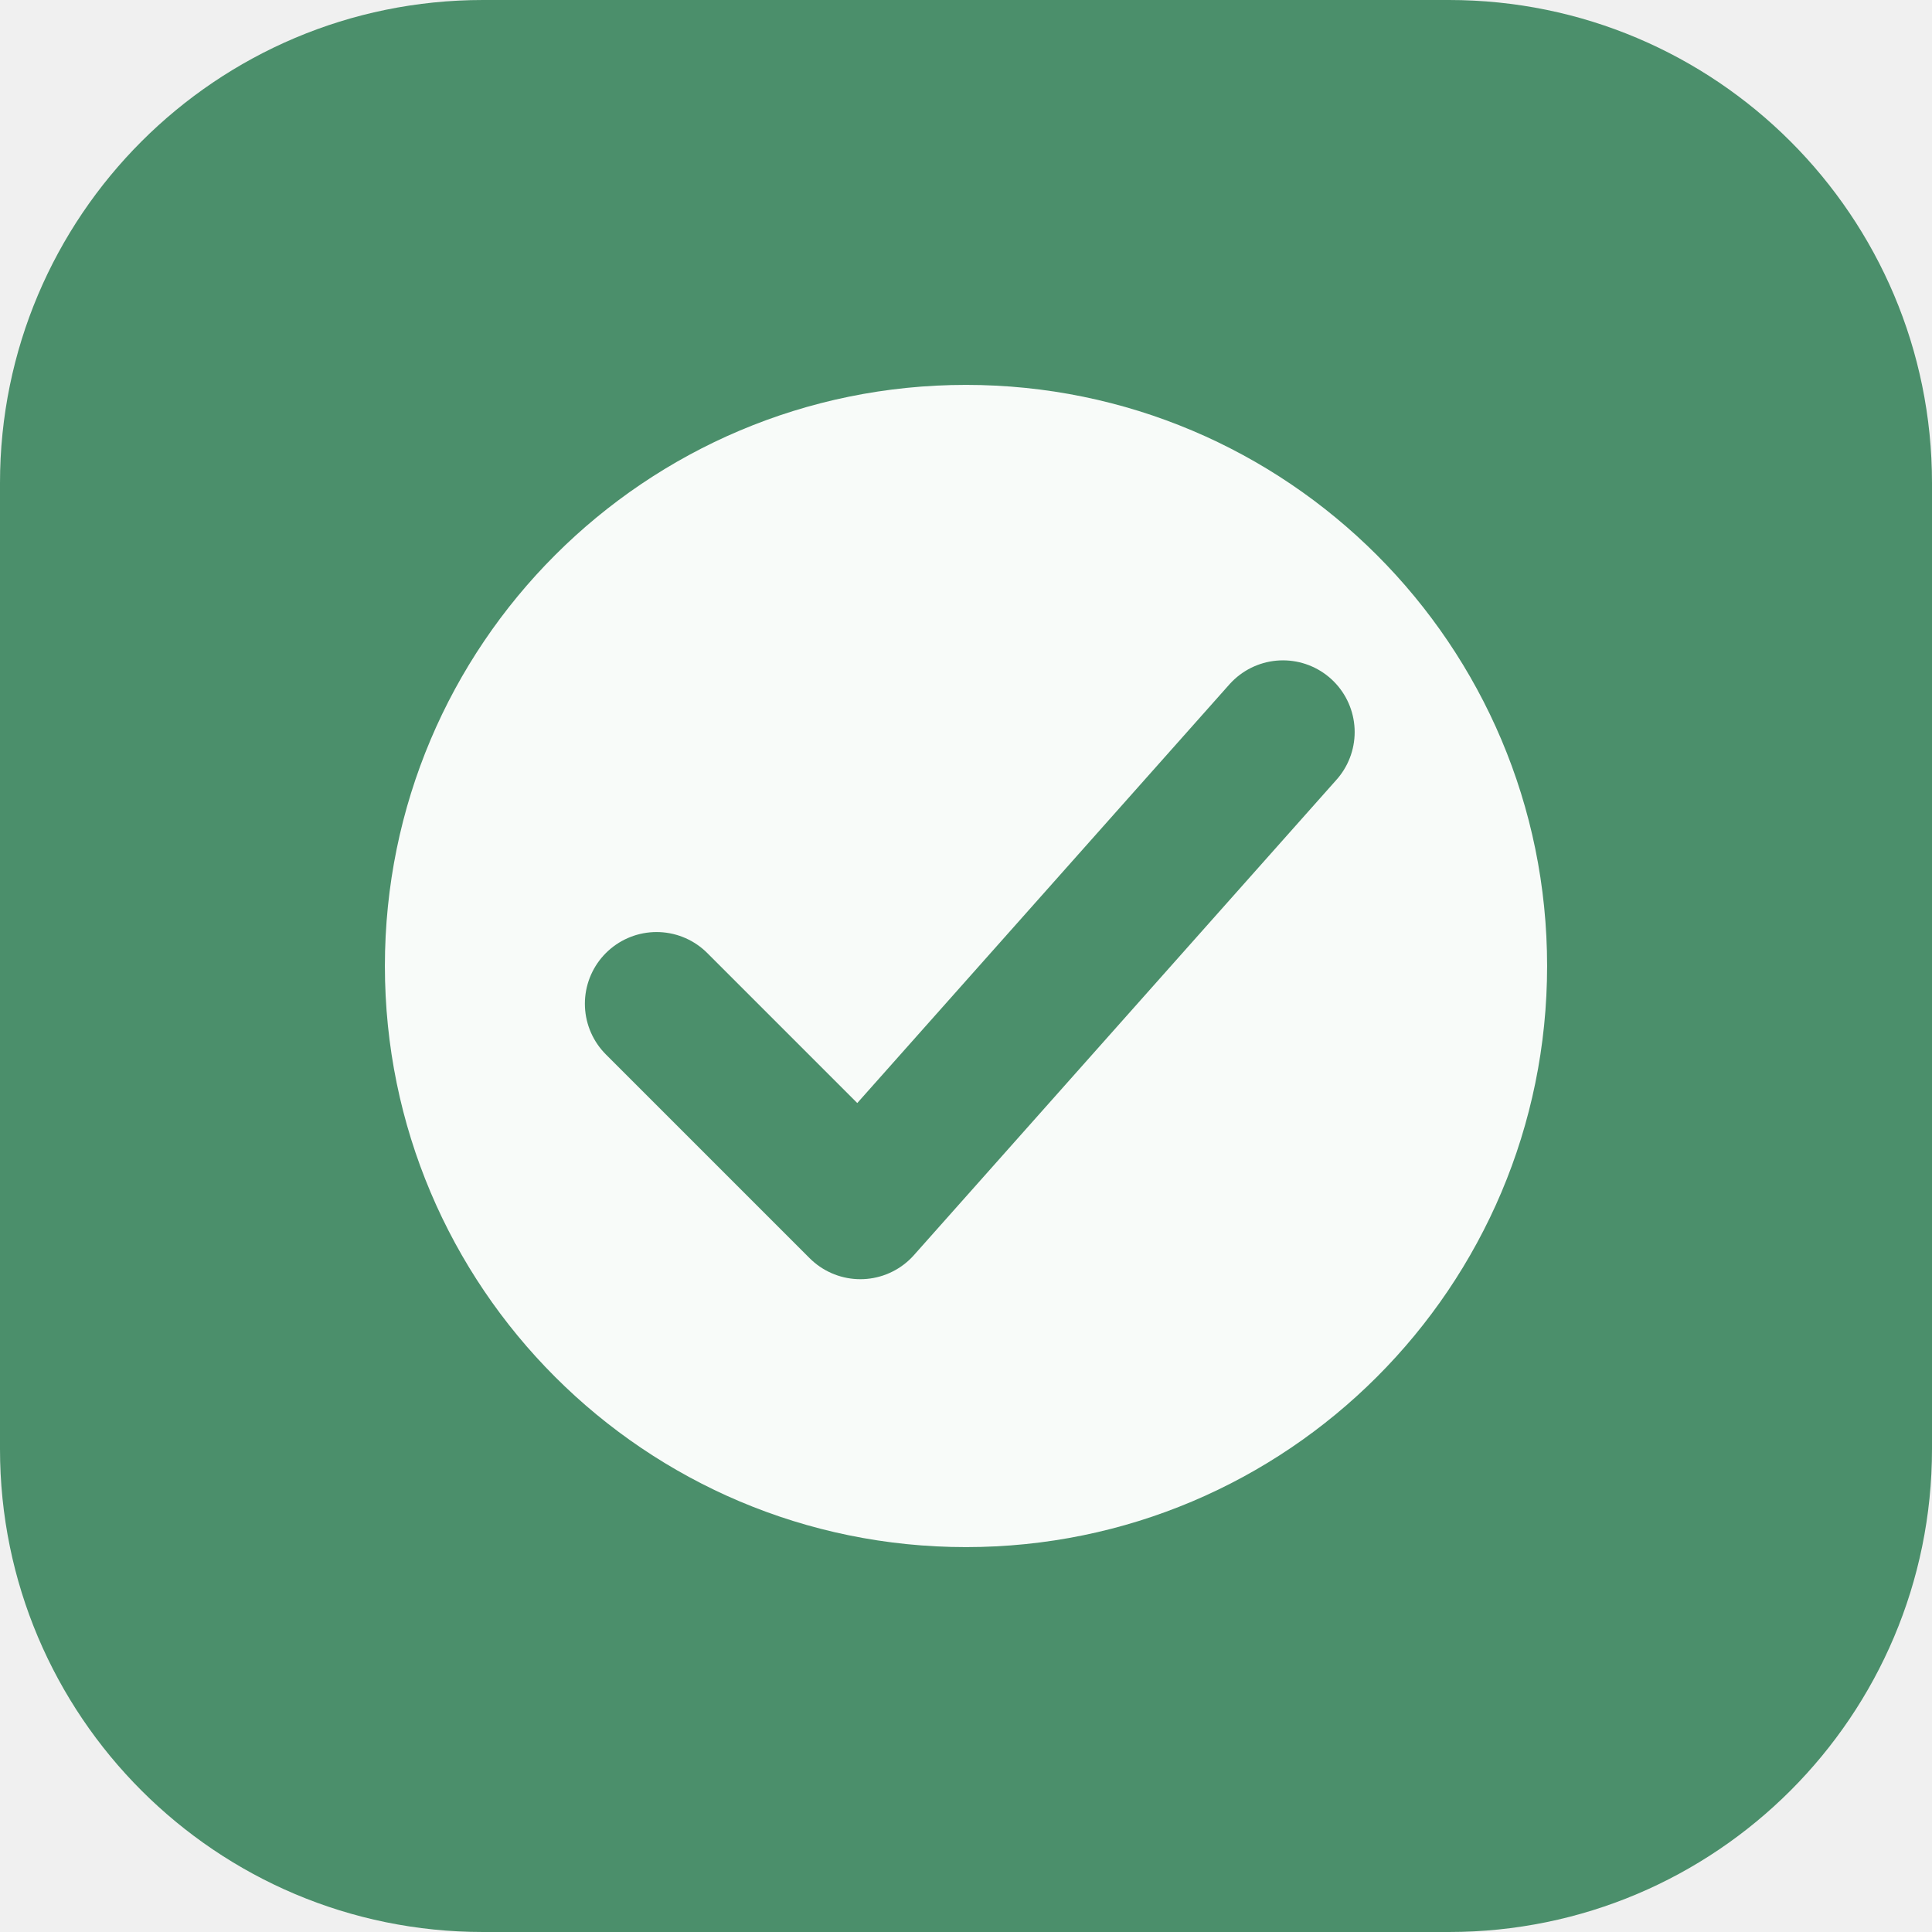
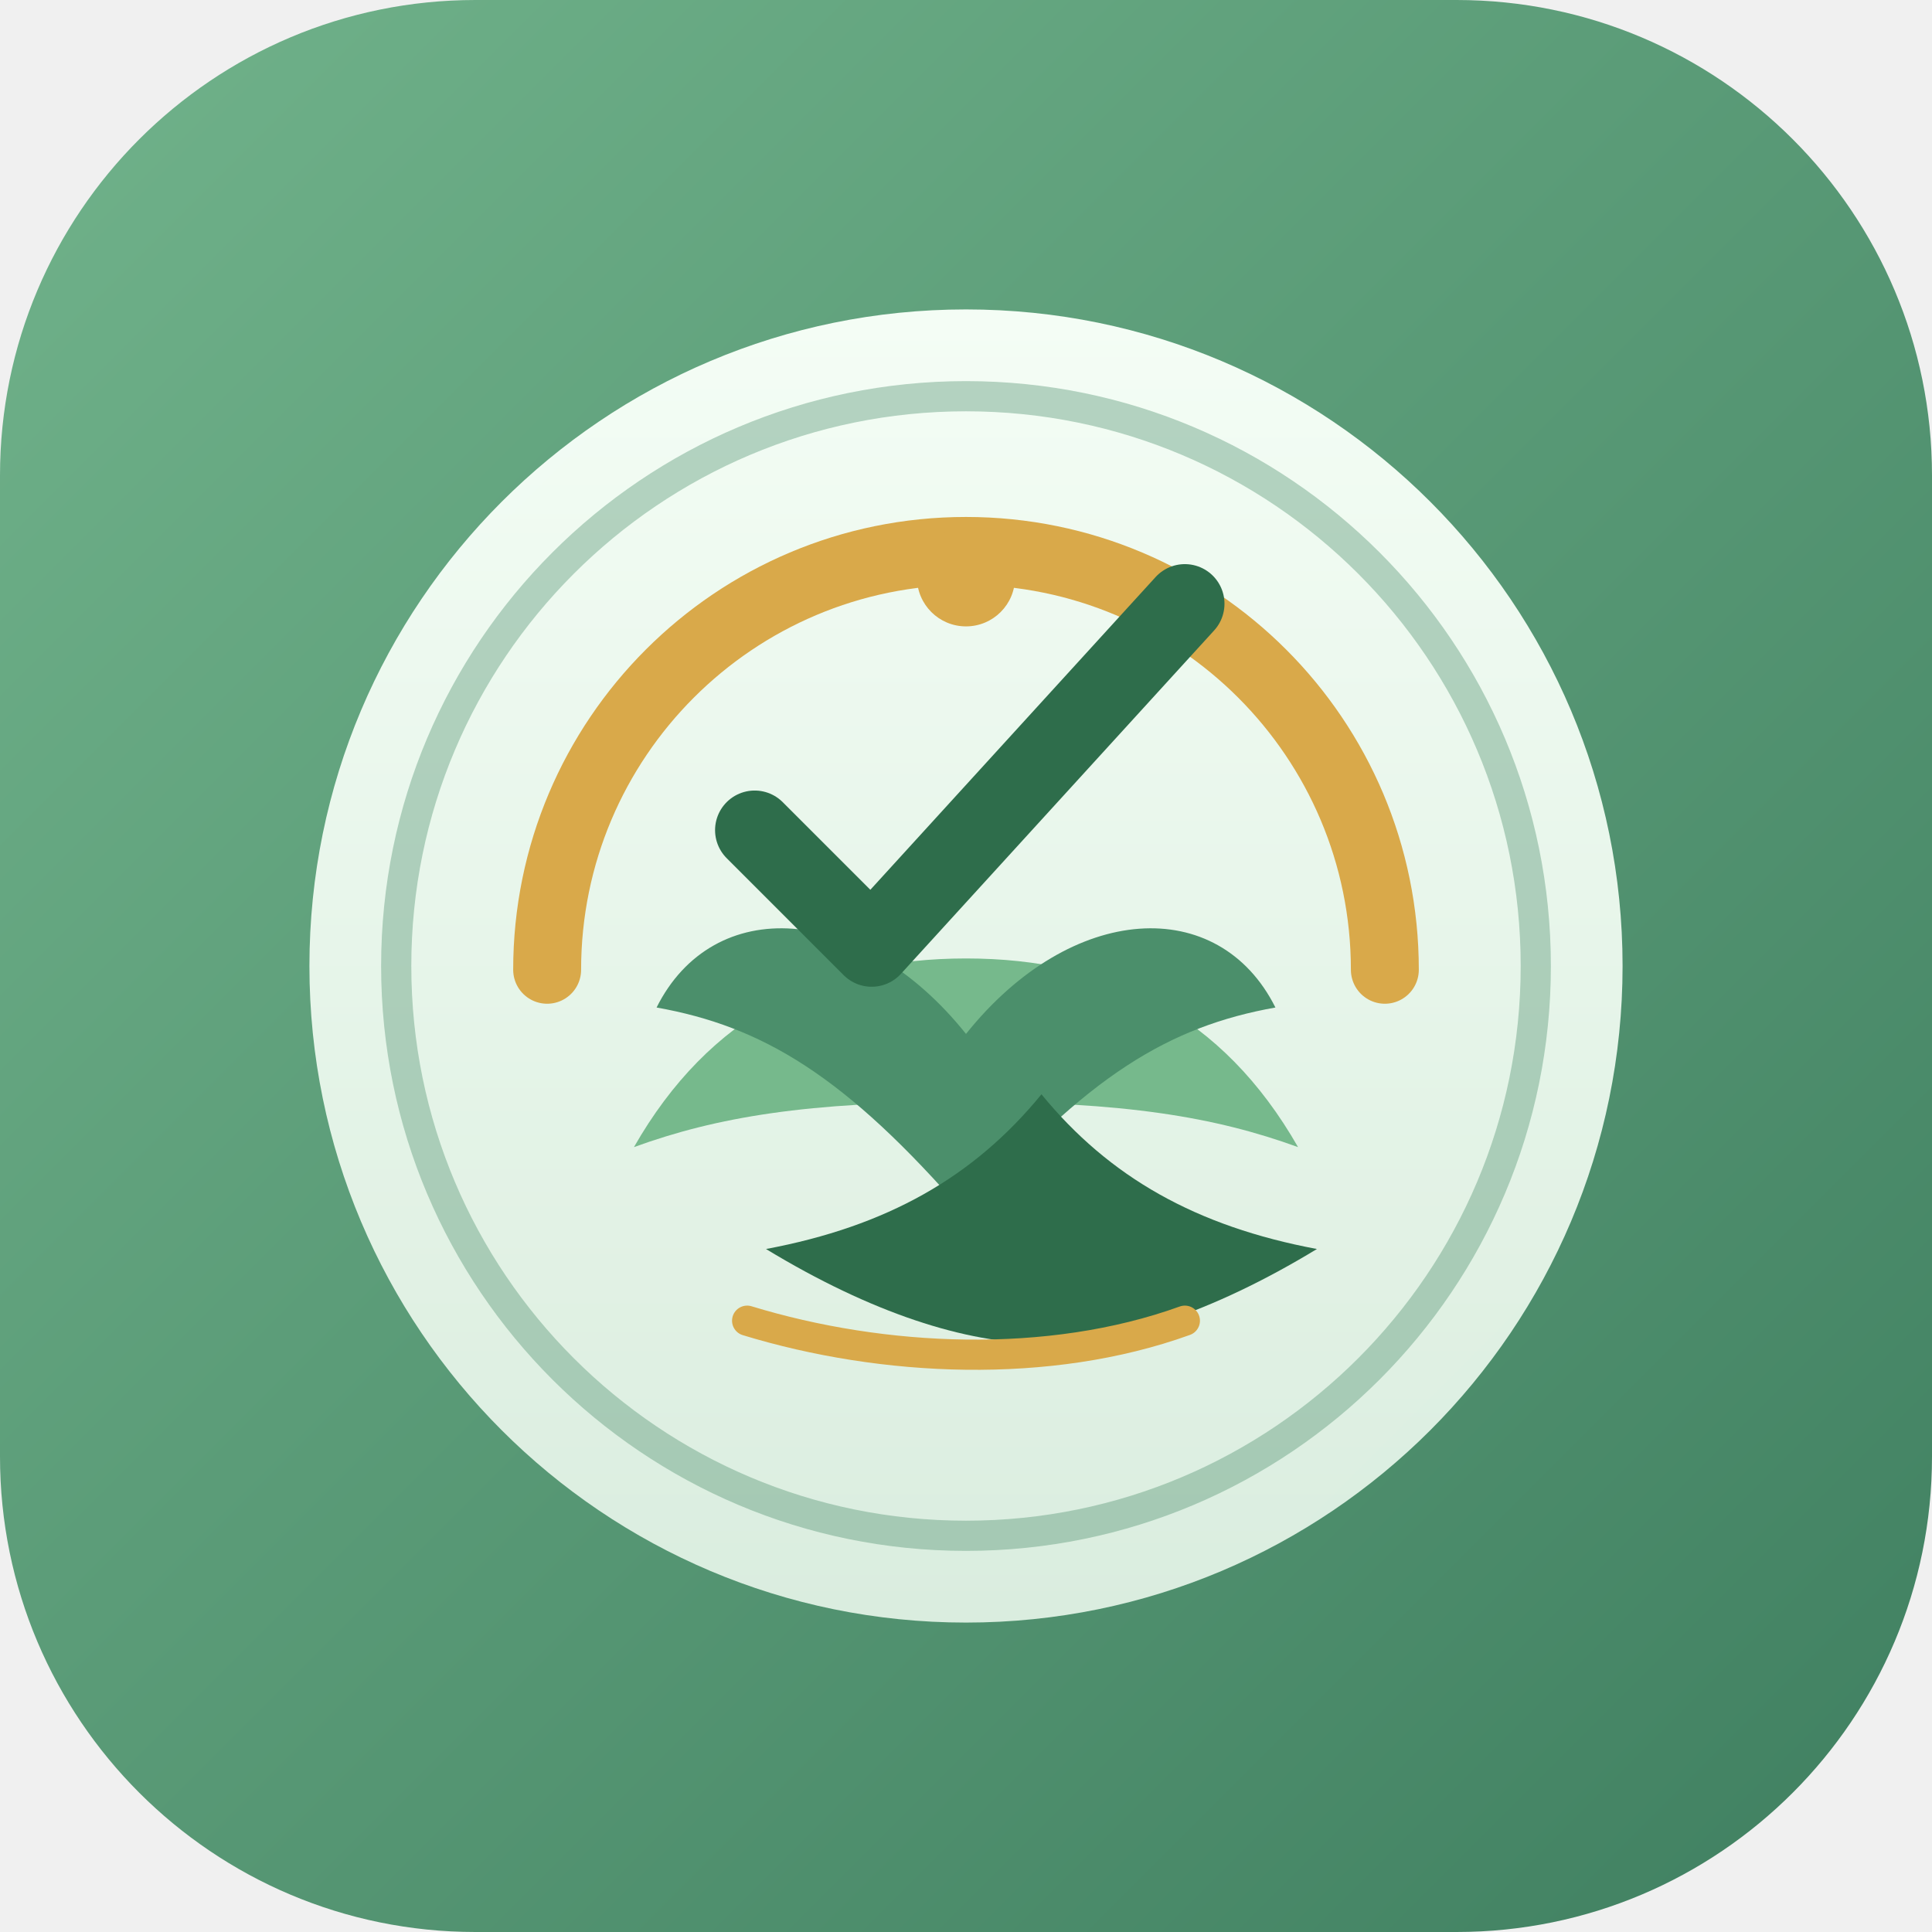
<svg xmlns="http://www.w3.org/2000/svg" viewBox="0 0 512 512">
-   <rect width="512" height="512" rx="128" fill="#4b8f6b" />
-   <circle cx="256" cy="256" r="154" fill="#fff" opacity=".96" />
-   <path d="M174 266l54 54 112-126" fill="none" stroke="#4b8f6b" stroke-width="38" stroke-linecap="round" stroke-linejoin="round" />
+   <defs>
+     <linearGradient id="bg" x1="0" y1="0" x2="1" y2="1">
+       <stop offset="0" stop-color="#71b38b" />
+       <stop offset="1" stop-color="#3f7f60" />
+     </linearGradient>
+     <linearGradient id="seal" x1="0" y1="0" x2="0" y2="1">
+       <stop offset="0" stop-color="#f7fff8" />
+       <stop offset="1" stop-color="#dcefe1" />
+     </linearGradient>
+   </defs>
+   <rect width="512" height="512" rx="126" fill="url(#bg)" />
+   <circle cx="256" cy="256" r="174" fill="url(#seal)" opacity=".98" />
+   <circle cx="256" cy="256" r="151" fill="none" stroke="#4b8f6b" stroke-width="8" opacity=".38" />
+   <path d="M145 257a111 111 0 0 1 222 0" fill="none" stroke="#d9a94a" stroke-width="18" stroke-linecap="round" />
+   <circle cx="256" cy="153" r="13" fill="#d9a94a" />
+   <path d="M168 304c20-35 50-50 88-50s68 15 88 50c-22-8-46-12-88-12s-66 4-88 12z" fill="#76b98c" />
+   <path d="M256 274c-28-35-67-37-82-7 28 5 50 18 82 55 32-37 54-50 82-55-15-30-54-28-82 7z" fill="#4b8f6b" />
+   <path d="M203 331c32-6 55-19 73-41 18 22 41 35 73 41-28 17-53 25-73 25s-45-8-73-25z" fill="#2e6d4b" />
+   <path d="M198 350c36 11 80 13 116 0" fill="none" stroke="#d9a94a" stroke-width="8" stroke-linecap="round" />
+   <path d="M200 220l31 31 83-91" fill="none" stroke="#2e6d4b" stroke-width="21" stroke-linecap="round" stroke-linejoin="round" />
</svg>
